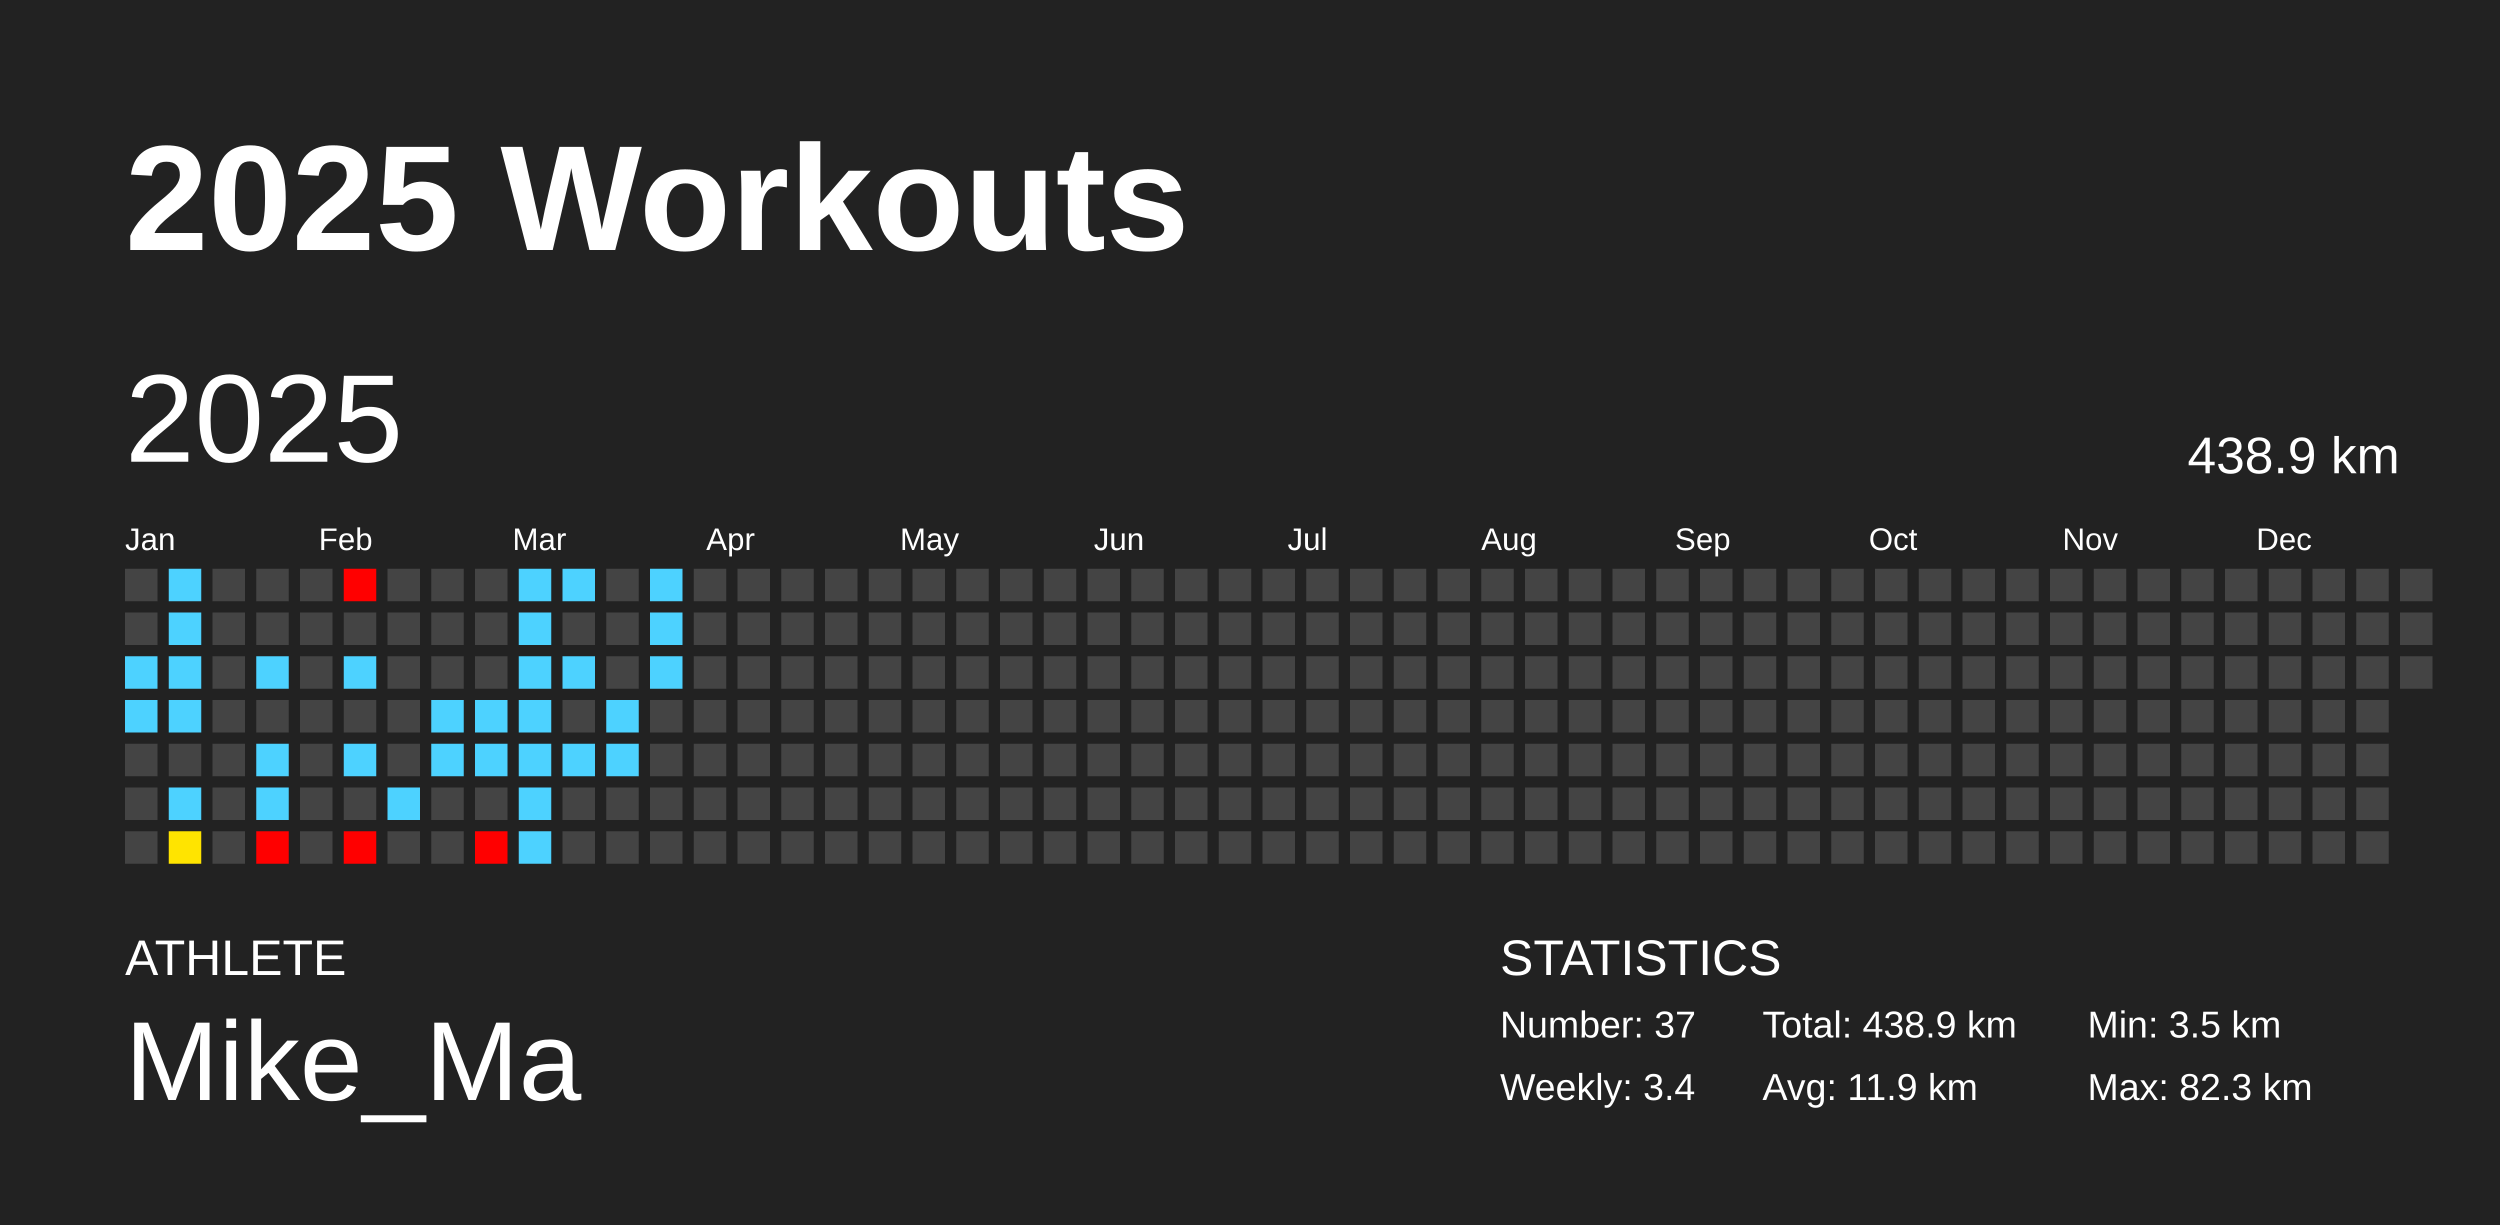
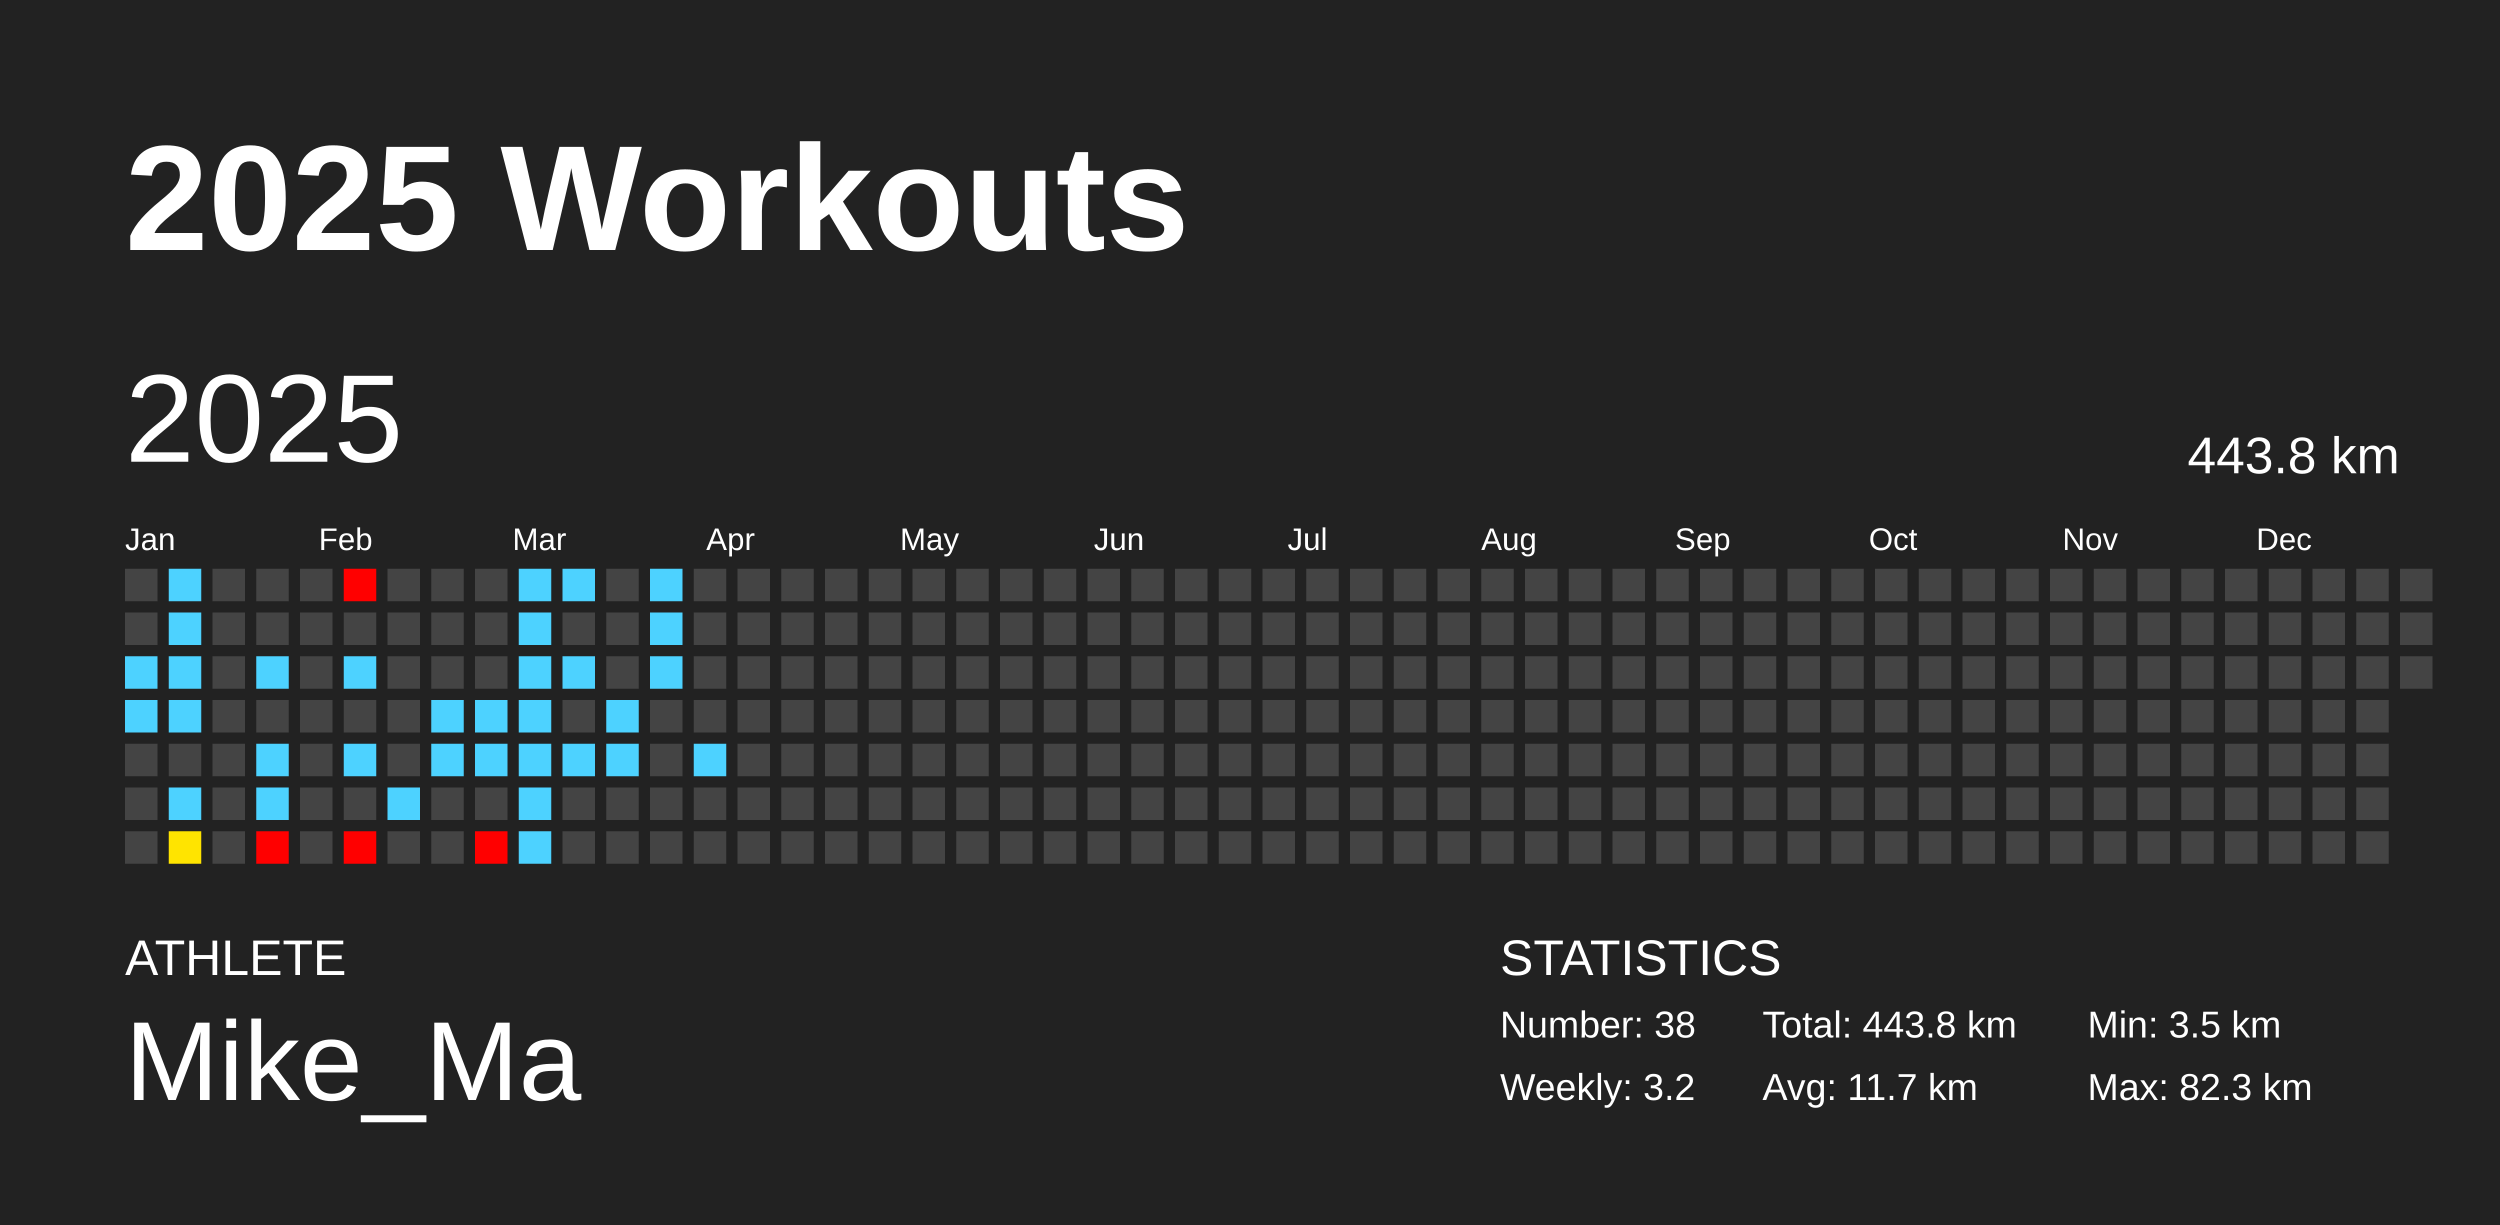
<svg xmlns="http://www.w3.org/2000/svg" baseProfile="full" height="98mm" version="1.1" viewBox="0,0,200,98" width="200mm">
  <defs />
  <rect fill="#222222" height="98" width="200" x="0" y="0" />
  <text fill="#FFFFFF" style="font-size:12px; font-family:Arial; font-weight:bold;" x="10" y="20">2025 Workouts</text>
  <text fill="#FFFFFF" style="font-size:4px; font-family:Arial" x="10" y="78">ATHLETE</text>
  <text fill="#FFFFFF" style="font-size:9px; font-family:Arial" x="10" y="88">Mike_Ma</text>
  <text fill="#FFFFFF" style="font-size:4px; font-family:Arial" x="120" y="78">STATISTICS</text>
-   <text fill="#FFFFFF" style="font-size:3px; font-family:Arial" x="120" y="83">Number: 37</text>
-   <text fill="#FFFFFF" style="font-size:3px; font-family:Arial" x="120" y="88">Weekly: 3.4</text>
-   <text fill="#FFFFFF" style="font-size:3px; font-family:Arial" x="141" y="83">Total: 438.9 km</text>
-   <text fill="#FFFFFF" style="font-size:3px; font-family:Arial" x="141" y="88">Avg: 11.9 km</text>
+   <text fill="#FFFFFF" style="font-size:3px; font-family:Arial" x="120" y="83">Number: 38</text>
+   <text fill="#FFFFFF" style="font-size:3px; font-family:Arial" x="120" y="88">Weekly: 3.2</text>
+   <text fill="#FFFFFF" style="font-size:3px; font-family:Arial" x="141" y="83">Total: 443.8 km</text>
+   <text fill="#FFFFFF" style="font-size:3px; font-family:Arial" x="141" y="88">Avg: 11.7 km</text>
  <text fill="#FFFFFF" style="font-size:3px; font-family:Arial" x="167" y="83">Min: 3.5 km</text>
  <text fill="#FFFFFF" style="font-size:3px; font-family:Arial" x="167" y="88">Max: 82.3 km</text>
  <text dominant-baseline="hanging" fill="#FFFFFF" style="font-size:10.0px; font-family:Arial;" x="10" y="30">2025</text>
-   <text dominant-baseline="hanging" fill="#FFFFFF" style="font-size:4.125px; font-family:Arial;" x="175" y="35">438.9 km</text>
+   <text dominant-baseline="hanging" fill="#FFFFFF" style="font-size:4.125px; font-family:Arial;" x="175" y="35">443.8 km</text>
  <text fill="#FFFFFF" style="font-size:2.5px; font-family:Arial" x="10.0" y="44">Jan</text>
  <text fill="#FFFFFF" style="font-size:2.5px; font-family:Arial" x="25.5" y="44">Feb</text>
  <text fill="#FFFFFF" style="font-size:2.5px; font-family:Arial" x="41.0" y="44">Mar</text>
  <text fill="#FFFFFF" style="font-size:2.5px; font-family:Arial" x="56.5" y="44">Apr</text>
  <text fill="#FFFFFF" style="font-size:2.5px; font-family:Arial" x="72.0" y="44">May</text>
  <text fill="#FFFFFF" style="font-size:2.5px; font-family:Arial" x="87.5" y="44">Jun</text>
  <text fill="#FFFFFF" style="font-size:2.5px; font-family:Arial" x="103.0" y="44">Jul</text>
  <text fill="#FFFFFF" style="font-size:2.5px; font-family:Arial" x="118.5" y="44">Aug</text>
  <text fill="#FFFFFF" style="font-size:2.5px; font-family:Arial" x="134.0" y="44">Sep</text>
  <text fill="#FFFFFF" style="font-size:2.5px; font-family:Arial" x="149.5" y="44">Oct</text>
  <text fill="#FFFFFF" style="font-size:2.5px; font-family:Arial" x="165.0" y="44">Nov</text>
  <text fill="#FFFFFF" style="font-size:2.5px; font-family:Arial" x="180.5" y="44">Dec</text>
  <rect fill="#444444" height="2.6" width="2.6" x="10.0" y="45.5" />
  <rect fill="#444444" height="2.6" width="2.6" x="10.0" y="49.0" />
  <rect fill="#4dd2ff" height="2.6" width="2.6" x="10.0" y="52.5" />
  <rect fill="#4dd2ff" height="2.6" width="2.6" x="10.0" y="56.0" />
  <rect fill="#444444" height="2.6" width="2.6" x="10.0" y="59.5" />
  <rect fill="#444444" height="2.6" width="2.6" x="10.0" y="63.0" />
  <rect fill="#444444" height="2.6" width="2.6" x="10.0" y="66.5" />
  <rect fill="#4dd2ff" height="2.6" width="2.6" x="13.5" y="45.5" />
  <rect fill="#4dd2ff" height="2.6" width="2.6" x="13.5" y="49.0" />
  <rect fill="#4dd2ff" height="2.6" width="2.6" x="13.5" y="52.5" />
  <rect fill="#4dd2ff" height="2.6" width="2.6" x="13.5" y="56.0" />
  <rect fill="#444444" height="2.6" width="2.6" x="13.5" y="59.5" />
  <rect fill="#4dd2ff" height="2.6" width="2.6" x="13.5" y="63.0" />
  <rect fill="#ffe400" height="2.6" width="2.6" x="13.5" y="66.5" />
  <rect fill="#444444" height="2.6" width="2.6" x="17.0" y="45.5" />
  <rect fill="#444444" height="2.6" width="2.6" x="17.0" y="49.0" />
  <rect fill="#444444" height="2.6" width="2.6" x="17.0" y="52.5" />
  <rect fill="#444444" height="2.6" width="2.6" x="17.0" y="56.0" />
  <rect fill="#444444" height="2.6" width="2.6" x="17.0" y="59.5" />
  <rect fill="#444444" height="2.6" width="2.6" x="17.0" y="63.0" />
  <rect fill="#444444" height="2.6" width="2.6" x="17.0" y="66.5" />
  <rect fill="#444444" height="2.6" width="2.6" x="20.5" y="45.5" />
  <rect fill="#444444" height="2.6" width="2.6" x="20.5" y="49.0" />
  <rect fill="#4dd2ff" height="2.6" width="2.6" x="20.5" y="52.5" />
  <rect fill="#444444" height="2.6" width="2.6" x="20.5" y="56.0" />
  <rect fill="#4dd2ff" height="2.6" width="2.6" x="20.5" y="59.5" />
  <rect fill="#4dd2ff" height="2.6" width="2.6" x="20.5" y="63.0" />
  <rect fill="red" height="2.6" width="2.6" x="20.5" y="66.5" />
  <rect fill="#444444" height="2.6" width="2.6" x="24.0" y="45.5" />
  <rect fill="#444444" height="2.6" width="2.6" x="24.0" y="49.0" />
  <rect fill="#444444" height="2.6" width="2.6" x="24.0" y="52.5" />
  <rect fill="#444444" height="2.6" width="2.6" x="24.0" y="56.0" />
  <rect fill="#444444" height="2.6" width="2.6" x="24.0" y="59.5" />
  <rect fill="#444444" height="2.6" width="2.6" x="24.0" y="63.0" />
  <rect fill="#444444" height="2.6" width="2.6" x="24.0" y="66.5" />
  <rect fill="red" height="2.6" width="2.6" x="27.5" y="45.5" />
  <rect fill="#444444" height="2.6" width="2.6" x="27.5" y="49.0" />
  <rect fill="#4dd2ff" height="2.6" width="2.6" x="27.5" y="52.5" />
  <rect fill="#444444" height="2.6" width="2.6" x="27.5" y="56.0" />
  <rect fill="#4dd2ff" height="2.6" width="2.6" x="27.5" y="59.5" />
  <rect fill="#444444" height="2.6" width="2.6" x="27.5" y="63.0" />
  <rect fill="red" height="2.6" width="2.6" x="27.5" y="66.5" />
  <rect fill="#444444" height="2.6" width="2.6" x="31.0" y="45.5" />
  <rect fill="#444444" height="2.6" width="2.6" x="31.0" y="49.0" />
  <rect fill="#444444" height="2.6" width="2.6" x="31.0" y="52.5" />
  <rect fill="#444444" height="2.6" width="2.6" x="31.0" y="56.0" />
  <rect fill="#444444" height="2.6" width="2.6" x="31.0" y="59.5" />
  <rect fill="#4dd2ff" height="2.6" width="2.6" x="31.0" y="63.0" />
  <rect fill="#444444" height="2.6" width="2.6" x="31.0" y="66.5" />
  <rect fill="#444444" height="2.6" width="2.6" x="34.5" y="45.5" />
  <rect fill="#444444" height="2.6" width="2.6" x="34.5" y="49.0" />
  <rect fill="#444444" height="2.6" width="2.6" x="34.5" y="52.5" />
  <rect fill="#4dd2ff" height="2.6" width="2.6" x="34.5" y="56.0" />
  <rect fill="#4dd2ff" height="2.6" width="2.6" x="34.5" y="59.5" />
  <rect fill="#444444" height="2.6" width="2.6" x="34.5" y="63.0" />
  <rect fill="#444444" height="2.6" width="2.6" x="34.5" y="66.5" />
  <rect fill="#444444" height="2.6" width="2.6" x="38.0" y="45.5" />
  <rect fill="#444444" height="2.6" width="2.6" x="38.0" y="49.0" />
  <rect fill="#444444" height="2.6" width="2.6" x="38.0" y="52.5" />
  <rect fill="#4dd2ff" height="2.6" width="2.6" x="38.0" y="56.0" />
  <rect fill="#4dd2ff" height="2.6" width="2.6" x="38.0" y="59.5" />
  <rect fill="#444444" height="2.6" width="2.6" x="38.0" y="63.0" />
  <rect fill="red" height="2.6" width="2.6" x="38.0" y="66.5" />
  <rect fill="#4dd2ff" height="2.6" width="2.6" x="41.5" y="45.5" />
  <rect fill="#4dd2ff" height="2.6" width="2.6" x="41.5" y="49.0" />
  <rect fill="#4dd2ff" height="2.6" width="2.6" x="41.5" y="52.5" />
  <rect fill="#4dd2ff" height="2.6" width="2.6" x="41.5" y="56.0" />
  <rect fill="#4dd2ff" height="2.6" width="2.6" x="41.5" y="59.5" />
  <rect fill="#4dd2ff" height="2.6" width="2.6" x="41.5" y="63.0" />
  <rect fill="#4dd2ff" height="2.6" width="2.6" x="41.5" y="66.5" />
  <rect fill="#4dd2ff" height="2.6" width="2.6" x="45.0" y="45.5" />
  <rect fill="#444444" height="2.6" width="2.6" x="45.0" y="49.0" />
  <rect fill="#4dd2ff" height="2.6" width="2.6" x="45.0" y="52.5" />
  <rect fill="#444444" height="2.6" width="2.6" x="45.0" y="56.0" />
  <rect fill="#4dd2ff" height="2.6" width="2.6" x="45.0" y="59.5" />
  <rect fill="#444444" height="2.6" width="2.6" x="45.0" y="63.0" />
  <rect fill="#444444" height="2.6" width="2.6" x="45.0" y="66.5" />
  <rect fill="#444444" height="2.6" width="2.6" x="48.5" y="45.5" />
  <rect fill="#444444" height="2.6" width="2.6" x="48.5" y="49.0" />
  <rect fill="#444444" height="2.6" width="2.6" x="48.5" y="52.5" />
  <rect fill="#4dd2ff" height="2.6" width="2.6" x="48.5" y="56.0" />
  <rect fill="#4dd2ff" height="2.6" width="2.6" x="48.5" y="59.5" />
  <rect fill="#444444" height="2.6" width="2.6" x="48.5" y="63.0" />
  <rect fill="#444444" height="2.6" width="2.6" x="48.5" y="66.5" />
  <rect fill="#4dd2ff" height="2.6" width="2.6" x="52.0" y="45.5" />
  <rect fill="#4dd2ff" height="2.6" width="2.6" x="52.0" y="49.0" />
  <rect fill="#4dd2ff" height="2.6" width="2.6" x="52.0" y="52.5" />
  <rect fill="#444444" height="2.6" width="2.6" x="52.0" y="56.0" />
  <rect fill="#444444" height="2.6" width="2.6" x="52.0" y="59.5" />
  <rect fill="#444444" height="2.6" width="2.6" x="52.0" y="63.0" />
  <rect fill="#444444" height="2.6" width="2.6" x="52.0" y="66.5" />
  <rect fill="#444444" height="2.6" width="2.6" x="55.5" y="45.5" />
  <rect fill="#444444" height="2.6" width="2.6" x="55.5" y="49.0" />
  <rect fill="#444444" height="2.6" width="2.6" x="55.5" y="52.5" />
  <rect fill="#444444" height="2.6" width="2.6" x="55.5" y="56.0" />
-   <rect fill="#444444" height="2.6" width="2.6" x="55.5" y="59.5" />
+   <rect fill="#4dd2ff" height="2.6" width="2.6" x="55.5" y="59.5" />
  <rect fill="#444444" height="2.6" width="2.6" x="55.5" y="63.0" />
  <rect fill="#444444" height="2.6" width="2.6" x="55.5" y="66.5" />
  <rect fill="#444444" height="2.6" width="2.6" x="59.0" y="45.5" />
  <rect fill="#444444" height="2.6" width="2.6" x="59.0" y="49.0" />
  <rect fill="#444444" height="2.6" width="2.6" x="59.0" y="52.5" />
  <rect fill="#444444" height="2.6" width="2.6" x="59.0" y="56.0" />
  <rect fill="#444444" height="2.6" width="2.6" x="59.0" y="59.5" />
  <rect fill="#444444" height="2.6" width="2.6" x="59.0" y="63.0" />
  <rect fill="#444444" height="2.6" width="2.6" x="59.0" y="66.5" />
  <rect fill="#444444" height="2.6" width="2.6" x="62.5" y="45.5" />
  <rect fill="#444444" height="2.6" width="2.6" x="62.5" y="49.0" />
  <rect fill="#444444" height="2.6" width="2.6" x="62.5" y="52.5" />
  <rect fill="#444444" height="2.6" width="2.6" x="62.5" y="56.0" />
  <rect fill="#444444" height="2.6" width="2.6" x="62.5" y="59.5" />
  <rect fill="#444444" height="2.6" width="2.6" x="62.5" y="63.0" />
  <rect fill="#444444" height="2.6" width="2.6" x="62.5" y="66.5" />
  <rect fill="#444444" height="2.6" width="2.6" x="66.0" y="45.5" />
  <rect fill="#444444" height="2.6" width="2.6" x="66.0" y="49.0" />
  <rect fill="#444444" height="2.6" width="2.6" x="66.0" y="52.5" />
  <rect fill="#444444" height="2.6" width="2.6" x="66.0" y="56.0" />
  <rect fill="#444444" height="2.6" width="2.6" x="66.0" y="59.5" />
  <rect fill="#444444" height="2.6" width="2.6" x="66.0" y="63.0" />
  <rect fill="#444444" height="2.6" width="2.6" x="66.0" y="66.5" />
  <rect fill="#444444" height="2.6" width="2.6" x="69.5" y="45.5" />
  <rect fill="#444444" height="2.6" width="2.6" x="69.5" y="49.0" />
  <rect fill="#444444" height="2.6" width="2.6" x="69.5" y="52.5" />
  <rect fill="#444444" height="2.6" width="2.6" x="69.5" y="56.0" />
  <rect fill="#444444" height="2.6" width="2.6" x="69.5" y="59.5" />
  <rect fill="#444444" height="2.6" width="2.6" x="69.5" y="63.0" />
  <rect fill="#444444" height="2.6" width="2.6" x="69.5" y="66.5" />
  <rect fill="#444444" height="2.6" width="2.6" x="73.0" y="45.5" />
  <rect fill="#444444" height="2.6" width="2.6" x="73.0" y="49.0" />
  <rect fill="#444444" height="2.6" width="2.6" x="73.0" y="52.5" />
  <rect fill="#444444" height="2.6" width="2.6" x="73.0" y="56.0" />
  <rect fill="#444444" height="2.6" width="2.6" x="73.0" y="59.5" />
  <rect fill="#444444" height="2.6" width="2.6" x="73.0" y="63.0" />
  <rect fill="#444444" height="2.6" width="2.6" x="73.0" y="66.5" />
  <rect fill="#444444" height="2.6" width="2.6" x="76.5" y="45.5" />
  <rect fill="#444444" height="2.6" width="2.6" x="76.5" y="49.0" />
  <rect fill="#444444" height="2.6" width="2.6" x="76.5" y="52.5" />
  <rect fill="#444444" height="2.6" width="2.6" x="76.5" y="56.0" />
  <rect fill="#444444" height="2.6" width="2.6" x="76.5" y="59.5" />
  <rect fill="#444444" height="2.6" width="2.6" x="76.5" y="63.0" />
  <rect fill="#444444" height="2.6" width="2.6" x="76.5" y="66.5" />
  <rect fill="#444444" height="2.6" width="2.6" x="80.0" y="45.5" />
  <rect fill="#444444" height="2.6" width="2.6" x="80.0" y="49.0" />
  <rect fill="#444444" height="2.6" width="2.6" x="80.0" y="52.5" />
  <rect fill="#444444" height="2.6" width="2.6" x="80.0" y="56.0" />
  <rect fill="#444444" height="2.6" width="2.6" x="80.0" y="59.5" />
  <rect fill="#444444" height="2.6" width="2.6" x="80.0" y="63.0" />
  <rect fill="#444444" height="2.6" width="2.6" x="80.0" y="66.5" />
  <rect fill="#444444" height="2.6" width="2.6" x="83.5" y="45.5" />
  <rect fill="#444444" height="2.6" width="2.6" x="83.5" y="49.0" />
  <rect fill="#444444" height="2.6" width="2.6" x="83.5" y="52.5" />
  <rect fill="#444444" height="2.6" width="2.6" x="83.5" y="56.0" />
  <rect fill="#444444" height="2.6" width="2.6" x="83.5" y="59.5" />
  <rect fill="#444444" height="2.6" width="2.6" x="83.5" y="63.0" />
  <rect fill="#444444" height="2.6" width="2.6" x="83.5" y="66.5" />
  <rect fill="#444444" height="2.6" width="2.6" x="87.0" y="45.5" />
  <rect fill="#444444" height="2.6" width="2.6" x="87.0" y="49.0" />
  <rect fill="#444444" height="2.6" width="2.6" x="87.0" y="52.5" />
  <rect fill="#444444" height="2.6" width="2.6" x="87.0" y="56.0" />
  <rect fill="#444444" height="2.6" width="2.6" x="87.0" y="59.5" />
  <rect fill="#444444" height="2.6" width="2.6" x="87.0" y="63.0" />
  <rect fill="#444444" height="2.6" width="2.6" x="87.0" y="66.5" />
  <rect fill="#444444" height="2.6" width="2.6" x="90.5" y="45.5" />
  <rect fill="#444444" height="2.6" width="2.6" x="90.5" y="49.0" />
  <rect fill="#444444" height="2.6" width="2.6" x="90.5" y="52.5" />
  <rect fill="#444444" height="2.6" width="2.6" x="90.5" y="56.0" />
  <rect fill="#444444" height="2.6" width="2.6" x="90.5" y="59.5" />
  <rect fill="#444444" height="2.6" width="2.6" x="90.5" y="63.0" />
  <rect fill="#444444" height="2.6" width="2.6" x="90.5" y="66.5" />
  <rect fill="#444444" height="2.6" width="2.6" x="94.0" y="45.5" />
  <rect fill="#444444" height="2.6" width="2.6" x="94.0" y="49.0" />
  <rect fill="#444444" height="2.6" width="2.6" x="94.0" y="52.5" />
  <rect fill="#444444" height="2.6" width="2.6" x="94.0" y="56.0" />
  <rect fill="#444444" height="2.6" width="2.6" x="94.0" y="59.5" />
  <rect fill="#444444" height="2.6" width="2.6" x="94.0" y="63.0" />
  <rect fill="#444444" height="2.6" width="2.6" x="94.0" y="66.5" />
  <rect fill="#444444" height="2.6" width="2.6" x="97.5" y="45.5" />
  <rect fill="#444444" height="2.6" width="2.6" x="97.5" y="49.0" />
  <rect fill="#444444" height="2.6" width="2.6" x="97.5" y="52.5" />
  <rect fill="#444444" height="2.6" width="2.6" x="97.5" y="56.0" />
  <rect fill="#444444" height="2.6" width="2.6" x="97.5" y="59.5" />
  <rect fill="#444444" height="2.6" width="2.6" x="97.5" y="63.0" />
  <rect fill="#444444" height="2.6" width="2.6" x="97.5" y="66.5" />
  <rect fill="#444444" height="2.6" width="2.6" x="101.0" y="45.5" />
  <rect fill="#444444" height="2.6" width="2.6" x="101.0" y="49.0" />
  <rect fill="#444444" height="2.6" width="2.6" x="101.0" y="52.5" />
  <rect fill="#444444" height="2.6" width="2.6" x="101.0" y="56.0" />
  <rect fill="#444444" height="2.6" width="2.6" x="101.0" y="59.5" />
  <rect fill="#444444" height="2.6" width="2.6" x="101.0" y="63.0" />
  <rect fill="#444444" height="2.6" width="2.6" x="101.0" y="66.5" />
  <rect fill="#444444" height="2.6" width="2.6" x="104.5" y="45.5" />
  <rect fill="#444444" height="2.6" width="2.6" x="104.5" y="49.0" />
  <rect fill="#444444" height="2.6" width="2.6" x="104.5" y="52.5" />
  <rect fill="#444444" height="2.6" width="2.6" x="104.5" y="56.0" />
  <rect fill="#444444" height="2.6" width="2.6" x="104.5" y="59.5" />
  <rect fill="#444444" height="2.6" width="2.6" x="104.5" y="63.0" />
  <rect fill="#444444" height="2.6" width="2.6" x="104.5" y="66.5" />
  <rect fill="#444444" height="2.6" width="2.6" x="108.0" y="45.5" />
  <rect fill="#444444" height="2.6" width="2.6" x="108.0" y="49.0" />
  <rect fill="#444444" height="2.6" width="2.6" x="108.0" y="52.5" />
  <rect fill="#444444" height="2.6" width="2.6" x="108.0" y="56.0" />
  <rect fill="#444444" height="2.6" width="2.6" x="108.0" y="59.5" />
  <rect fill="#444444" height="2.6" width="2.6" x="108.0" y="63.0" />
  <rect fill="#444444" height="2.6" width="2.6" x="108.0" y="66.5" />
  <rect fill="#444444" height="2.6" width="2.6" x="111.5" y="45.5" />
  <rect fill="#444444" height="2.6" width="2.6" x="111.5" y="49.0" />
  <rect fill="#444444" height="2.6" width="2.6" x="111.5" y="52.5" />
  <rect fill="#444444" height="2.6" width="2.6" x="111.5" y="56.0" />
  <rect fill="#444444" height="2.6" width="2.6" x="111.5" y="59.5" />
  <rect fill="#444444" height="2.6" width="2.6" x="111.5" y="63.0" />
  <rect fill="#444444" height="2.6" width="2.6" x="111.5" y="66.5" />
  <rect fill="#444444" height="2.6" width="2.6" x="115.0" y="45.5" />
  <rect fill="#444444" height="2.6" width="2.6" x="115.0" y="49.0" />
  <rect fill="#444444" height="2.6" width="2.6" x="115.0" y="52.5" />
  <rect fill="#444444" height="2.6" width="2.6" x="115.0" y="56.0" />
  <rect fill="#444444" height="2.6" width="2.6" x="115.0" y="59.5" />
  <rect fill="#444444" height="2.6" width="2.6" x="115.0" y="63.0" />
  <rect fill="#444444" height="2.6" width="2.6" x="115.0" y="66.5" />
  <rect fill="#444444" height="2.6" width="2.6" x="118.5" y="45.5" />
  <rect fill="#444444" height="2.6" width="2.6" x="118.5" y="49.0" />
  <rect fill="#444444" height="2.6" width="2.6" x="118.5" y="52.5" />
  <rect fill="#444444" height="2.6" width="2.6" x="118.5" y="56.0" />
  <rect fill="#444444" height="2.6" width="2.6" x="118.5" y="59.5" />
  <rect fill="#444444" height="2.6" width="2.6" x="118.5" y="63.0" />
  <rect fill="#444444" height="2.6" width="2.6" x="118.5" y="66.5" />
  <rect fill="#444444" height="2.6" width="2.6" x="122.0" y="45.5" />
  <rect fill="#444444" height="2.6" width="2.6" x="122.0" y="49.0" />
  <rect fill="#444444" height="2.6" width="2.6" x="122.0" y="52.5" />
  <rect fill="#444444" height="2.6" width="2.6" x="122.0" y="56.0" />
  <rect fill="#444444" height="2.6" width="2.6" x="122.0" y="59.5" />
  <rect fill="#444444" height="2.6" width="2.6" x="122.0" y="63.0" />
  <rect fill="#444444" height="2.6" width="2.6" x="122.0" y="66.5" />
  <rect fill="#444444" height="2.6" width="2.6" x="125.5" y="45.5" />
  <rect fill="#444444" height="2.6" width="2.6" x="125.5" y="49.0" />
  <rect fill="#444444" height="2.6" width="2.6" x="125.5" y="52.5" />
  <rect fill="#444444" height="2.6" width="2.6" x="125.5" y="56.0" />
  <rect fill="#444444" height="2.6" width="2.6" x="125.5" y="59.5" />
  <rect fill="#444444" height="2.6" width="2.6" x="125.5" y="63.0" />
  <rect fill="#444444" height="2.6" width="2.6" x="125.5" y="66.5" />
  <rect fill="#444444" height="2.6" width="2.6" x="129.0" y="45.5" />
  <rect fill="#444444" height="2.6" width="2.6" x="129.0" y="49.0" />
  <rect fill="#444444" height="2.6" width="2.6" x="129.0" y="52.5" />
  <rect fill="#444444" height="2.6" width="2.6" x="129.0" y="56.0" />
  <rect fill="#444444" height="2.6" width="2.6" x="129.0" y="59.5" />
  <rect fill="#444444" height="2.6" width="2.6" x="129.0" y="63.0" />
  <rect fill="#444444" height="2.6" width="2.6" x="129.0" y="66.5" />
  <rect fill="#444444" height="2.6" width="2.6" x="132.5" y="45.5" />
  <rect fill="#444444" height="2.6" width="2.6" x="132.5" y="49.0" />
  <rect fill="#444444" height="2.6" width="2.6" x="132.5" y="52.5" />
  <rect fill="#444444" height="2.6" width="2.6" x="132.5" y="56.0" />
  <rect fill="#444444" height="2.6" width="2.6" x="132.5" y="59.5" />
  <rect fill="#444444" height="2.6" width="2.6" x="132.5" y="63.0" />
  <rect fill="#444444" height="2.6" width="2.6" x="132.5" y="66.5" />
  <rect fill="#444444" height="2.6" width="2.6" x="136.0" y="45.5" />
  <rect fill="#444444" height="2.6" width="2.6" x="136.0" y="49.0" />
  <rect fill="#444444" height="2.6" width="2.6" x="136.0" y="52.5" />
  <rect fill="#444444" height="2.6" width="2.6" x="136.0" y="56.0" />
  <rect fill="#444444" height="2.6" width="2.6" x="136.0" y="59.5" />
  <rect fill="#444444" height="2.6" width="2.6" x="136.0" y="63.0" />
  <rect fill="#444444" height="2.6" width="2.6" x="136.0" y="66.5" />
  <rect fill="#444444" height="2.6" width="2.6" x="139.5" y="45.5" />
  <rect fill="#444444" height="2.6" width="2.6" x="139.5" y="49.0" />
  <rect fill="#444444" height="2.6" width="2.6" x="139.5" y="52.5" />
  <rect fill="#444444" height="2.6" width="2.6" x="139.5" y="56.0" />
  <rect fill="#444444" height="2.6" width="2.6" x="139.5" y="59.5" />
  <rect fill="#444444" height="2.6" width="2.6" x="139.5" y="63.0" />
  <rect fill="#444444" height="2.6" width="2.6" x="139.5" y="66.5" />
  <rect fill="#444444" height="2.6" width="2.6" x="143.0" y="45.5" />
  <rect fill="#444444" height="2.6" width="2.6" x="143.0" y="49.0" />
  <rect fill="#444444" height="2.6" width="2.6" x="143.0" y="52.5" />
  <rect fill="#444444" height="2.6" width="2.6" x="143.0" y="56.0" />
  <rect fill="#444444" height="2.6" width="2.6" x="143.0" y="59.5" />
  <rect fill="#444444" height="2.6" width="2.6" x="143.0" y="63.0" />
  <rect fill="#444444" height="2.6" width="2.6" x="143.0" y="66.5" />
  <rect fill="#444444" height="2.6" width="2.6" x="146.5" y="45.5" />
  <rect fill="#444444" height="2.6" width="2.6" x="146.5" y="49.0" />
  <rect fill="#444444" height="2.6" width="2.6" x="146.5" y="52.5" />
  <rect fill="#444444" height="2.6" width="2.6" x="146.5" y="56.0" />
  <rect fill="#444444" height="2.6" width="2.6" x="146.5" y="59.5" />
  <rect fill="#444444" height="2.6" width="2.6" x="146.5" y="63.0" />
  <rect fill="#444444" height="2.6" width="2.6" x="146.5" y="66.5" />
  <rect fill="#444444" height="2.6" width="2.6" x="150.0" y="45.5" />
  <rect fill="#444444" height="2.6" width="2.6" x="150.0" y="49.0" />
  <rect fill="#444444" height="2.6" width="2.6" x="150.0" y="52.5" />
  <rect fill="#444444" height="2.6" width="2.6" x="150.0" y="56.0" />
  <rect fill="#444444" height="2.6" width="2.6" x="150.0" y="59.5" />
  <rect fill="#444444" height="2.6" width="2.6" x="150.0" y="63.0" />
  <rect fill="#444444" height="2.6" width="2.6" x="150.0" y="66.5" />
  <rect fill="#444444" height="2.6" width="2.6" x="153.5" y="45.5" />
  <rect fill="#444444" height="2.6" width="2.6" x="153.5" y="49.0" />
  <rect fill="#444444" height="2.6" width="2.6" x="153.5" y="52.5" />
  <rect fill="#444444" height="2.6" width="2.6" x="153.5" y="56.0" />
  <rect fill="#444444" height="2.6" width="2.6" x="153.5" y="59.5" />
  <rect fill="#444444" height="2.6" width="2.6" x="153.5" y="63.0" />
  <rect fill="#444444" height="2.6" width="2.6" x="153.5" y="66.5" />
  <rect fill="#444444" height="2.6" width="2.6" x="157.0" y="45.5" />
  <rect fill="#444444" height="2.6" width="2.6" x="157.0" y="49.0" />
  <rect fill="#444444" height="2.6" width="2.6" x="157.0" y="52.5" />
  <rect fill="#444444" height="2.6" width="2.6" x="157.0" y="56.0" />
  <rect fill="#444444" height="2.6" width="2.6" x="157.0" y="59.5" />
  <rect fill="#444444" height="2.6" width="2.6" x="157.0" y="63.0" />
  <rect fill="#444444" height="2.6" width="2.6" x="157.0" y="66.5" />
  <rect fill="#444444" height="2.6" width="2.6" x="160.5" y="45.5" />
  <rect fill="#444444" height="2.6" width="2.6" x="160.5" y="49.0" />
  <rect fill="#444444" height="2.6" width="2.6" x="160.5" y="52.5" />
  <rect fill="#444444" height="2.6" width="2.6" x="160.5" y="56.0" />
  <rect fill="#444444" height="2.6" width="2.6" x="160.5" y="59.5" />
  <rect fill="#444444" height="2.6" width="2.6" x="160.5" y="63.0" />
  <rect fill="#444444" height="2.6" width="2.6" x="160.5" y="66.5" />
  <rect fill="#444444" height="2.6" width="2.6" x="164.0" y="45.5" />
  <rect fill="#444444" height="2.6" width="2.6" x="164.0" y="49.0" />
  <rect fill="#444444" height="2.6" width="2.6" x="164.0" y="52.5" />
  <rect fill="#444444" height="2.6" width="2.6" x="164.0" y="56.0" />
  <rect fill="#444444" height="2.6" width="2.6" x="164.0" y="59.5" />
  <rect fill="#444444" height="2.6" width="2.6" x="164.0" y="63.0" />
  <rect fill="#444444" height="2.6" width="2.6" x="164.0" y="66.5" />
  <rect fill="#444444" height="2.6" width="2.6" x="167.5" y="45.5" />
  <rect fill="#444444" height="2.6" width="2.6" x="167.5" y="49.0" />
  <rect fill="#444444" height="2.6" width="2.6" x="167.5" y="52.5" />
  <rect fill="#444444" height="2.6" width="2.6" x="167.5" y="56.0" />
  <rect fill="#444444" height="2.6" width="2.6" x="167.5" y="59.5" />
  <rect fill="#444444" height="2.6" width="2.6" x="167.5" y="63.0" />
  <rect fill="#444444" height="2.6" width="2.6" x="167.5" y="66.5" />
  <rect fill="#444444" height="2.6" width="2.6" x="171.0" y="45.5" />
  <rect fill="#444444" height="2.6" width="2.6" x="171.0" y="49.0" />
  <rect fill="#444444" height="2.6" width="2.6" x="171.0" y="52.5" />
  <rect fill="#444444" height="2.6" width="2.6" x="171.0" y="56.0" />
  <rect fill="#444444" height="2.6" width="2.6" x="171.0" y="59.5" />
  <rect fill="#444444" height="2.6" width="2.6" x="171.0" y="63.0" />
  <rect fill="#444444" height="2.6" width="2.6" x="171.0" y="66.5" />
  <rect fill="#444444" height="2.6" width="2.6" x="174.5" y="45.5" />
  <rect fill="#444444" height="2.6" width="2.6" x="174.5" y="49.0" />
  <rect fill="#444444" height="2.6" width="2.6" x="174.5" y="52.5" />
  <rect fill="#444444" height="2.6" width="2.6" x="174.5" y="56.0" />
  <rect fill="#444444" height="2.6" width="2.6" x="174.5" y="59.5" />
  <rect fill="#444444" height="2.6" width="2.6" x="174.5" y="63.0" />
  <rect fill="#444444" height="2.6" width="2.6" x="174.5" y="66.5" />
  <rect fill="#444444" height="2.6" width="2.6" x="178.0" y="45.5" />
  <rect fill="#444444" height="2.6" width="2.6" x="178.0" y="49.0" />
  <rect fill="#444444" height="2.6" width="2.6" x="178.0" y="52.5" />
  <rect fill="#444444" height="2.6" width="2.6" x="178.0" y="56.0" />
  <rect fill="#444444" height="2.6" width="2.6" x="178.0" y="59.5" />
  <rect fill="#444444" height="2.6" width="2.6" x="178.0" y="63.0" />
  <rect fill="#444444" height="2.6" width="2.6" x="178.0" y="66.5" />
  <rect fill="#444444" height="2.6" width="2.6" x="181.5" y="45.5" />
  <rect fill="#444444" height="2.6" width="2.6" x="181.5" y="49.0" />
  <rect fill="#444444" height="2.6" width="2.6" x="181.5" y="52.5" />
  <rect fill="#444444" height="2.6" width="2.6" x="181.5" y="56.0" />
  <rect fill="#444444" height="2.6" width="2.6" x="181.5" y="59.5" />
  <rect fill="#444444" height="2.6" width="2.6" x="181.5" y="63.0" />
  <rect fill="#444444" height="2.6" width="2.6" x="181.5" y="66.5" />
  <rect fill="#444444" height="2.6" width="2.6" x="185.0" y="45.5" />
  <rect fill="#444444" height="2.6" width="2.6" x="185.0" y="49.0" />
  <rect fill="#444444" height="2.6" width="2.6" x="185.0" y="52.5" />
  <rect fill="#444444" height="2.6" width="2.6" x="185.0" y="56.0" />
  <rect fill="#444444" height="2.6" width="2.6" x="185.0" y="59.5" />
  <rect fill="#444444" height="2.6" width="2.6" x="185.0" y="63.0" />
  <rect fill="#444444" height="2.6" width="2.6" x="185.0" y="66.5" />
  <rect fill="#444444" height="2.6" width="2.6" x="188.5" y="45.5" />
  <rect fill="#444444" height="2.6" width="2.6" x="188.5" y="49.0" />
  <rect fill="#444444" height="2.6" width="2.6" x="188.5" y="52.5" />
  <rect fill="#444444" height="2.6" width="2.6" x="188.5" y="56.0" />
  <rect fill="#444444" height="2.6" width="2.6" x="188.5" y="59.5" />
  <rect fill="#444444" height="2.6" width="2.6" x="188.5" y="63.0" />
  <rect fill="#444444" height="2.6" width="2.6" x="188.5" y="66.5" />
  <rect fill="#444444" height="2.6" width="2.6" x="192.0" y="45.5" />
  <rect fill="#444444" height="2.6" width="2.6" x="192.0" y="49.0" />
  <rect fill="#444444" height="2.6" width="2.6" x="192.0" y="52.5" />
</svg>
